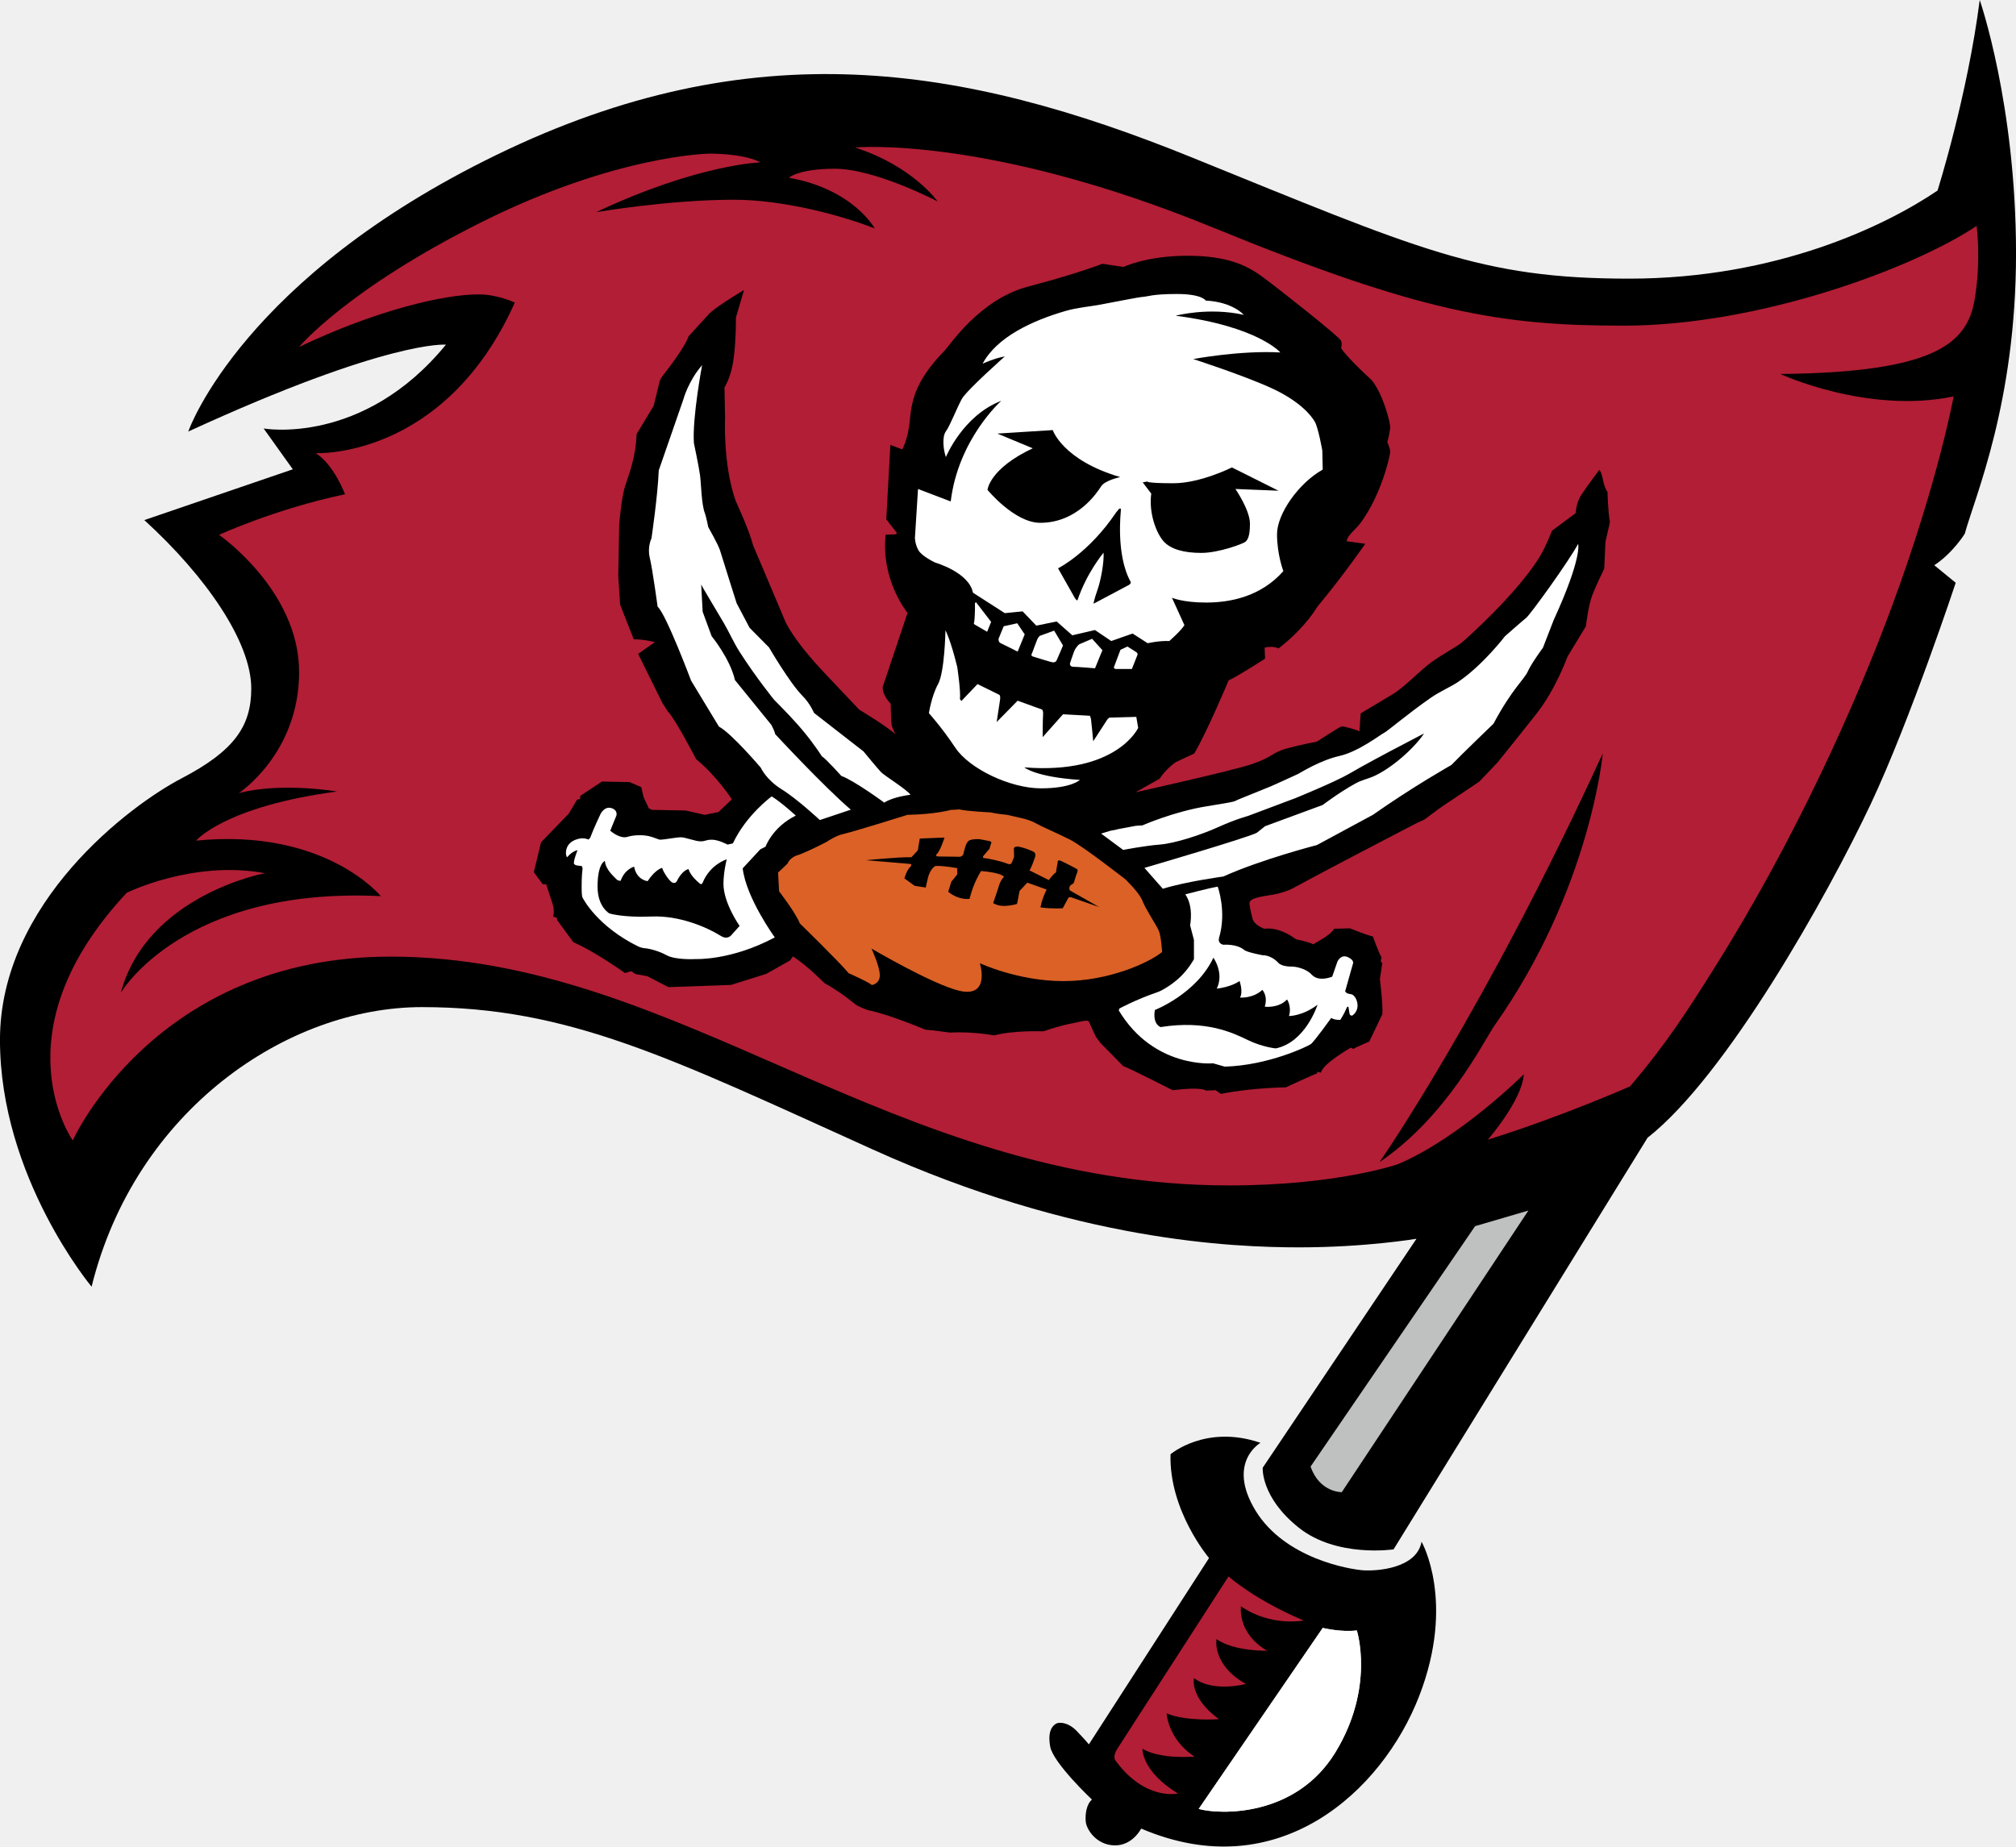
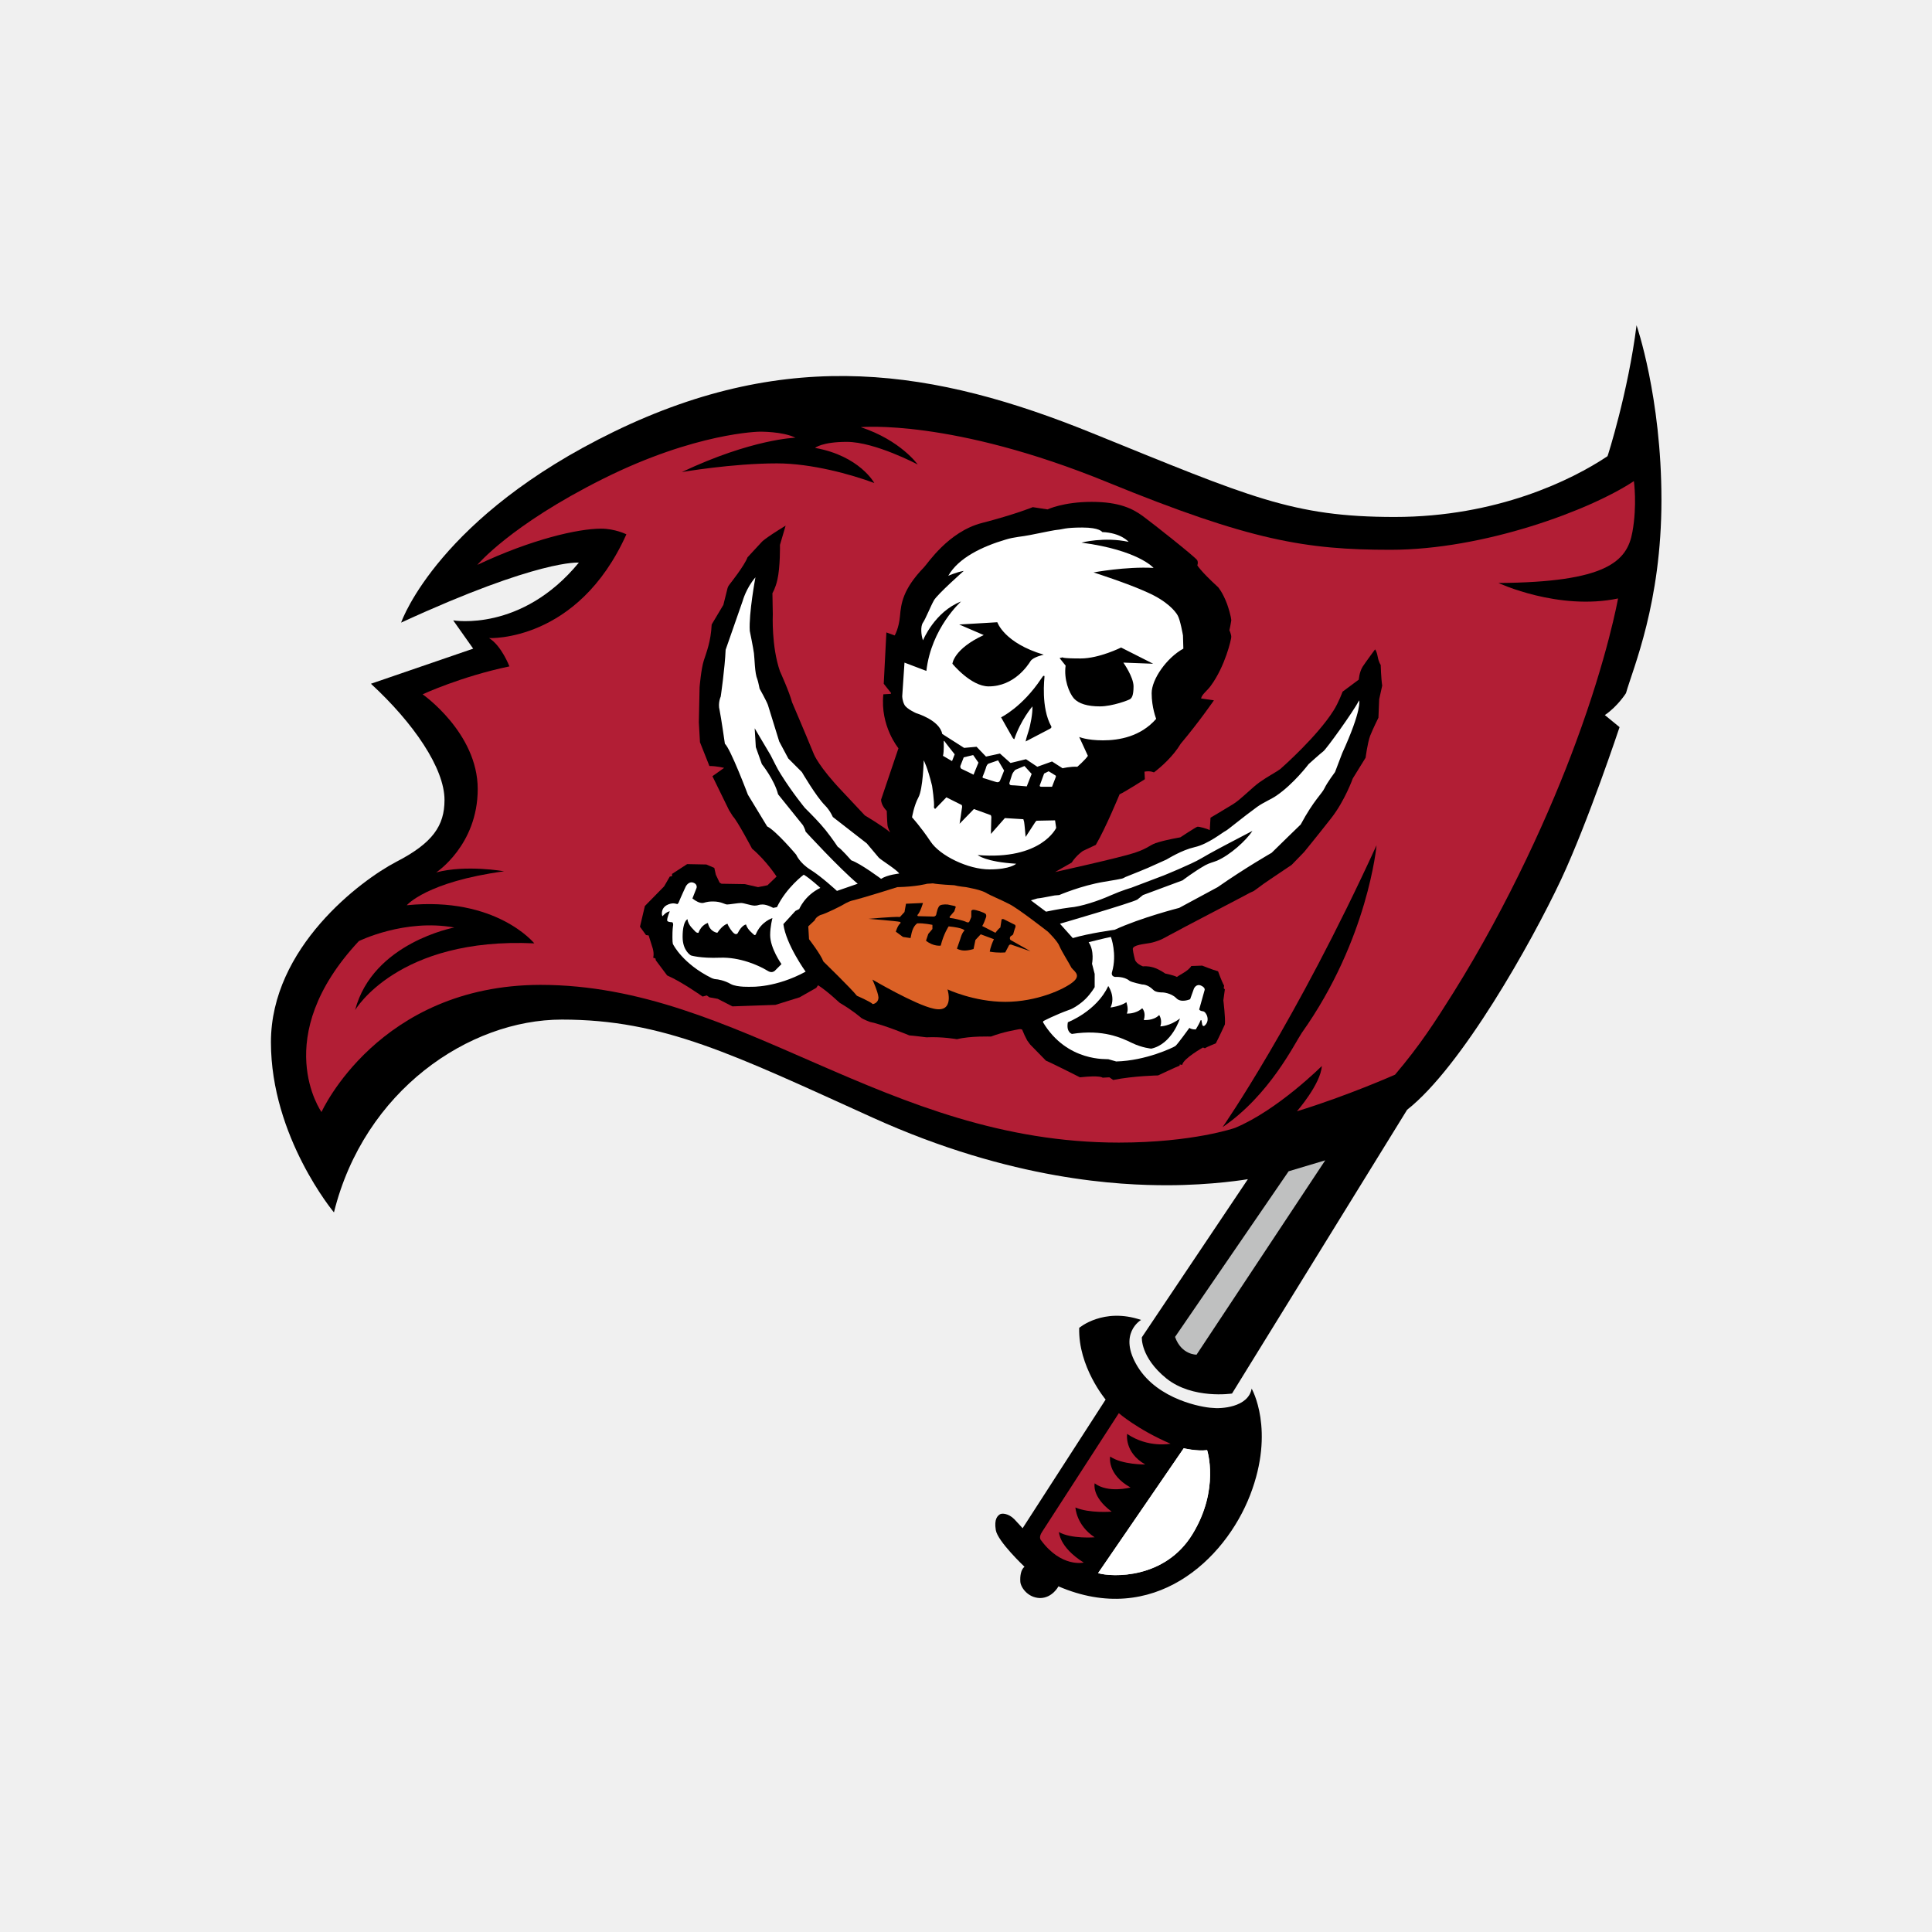
- <svg xmlns="http://www.w3.org/2000/svg" version="1.1" id="TAMPA_BAY_BUCCANEERS" width="218.295" height="200" viewBox="0 0 218.295 200" overflow="visible" enable-background="new 0 0 218.295 200" xml:space="preserve">
+ <svg xmlns="http://www.w3.org/2000/svg" width="512" height="512" viewBox="0 0 512 512">
  <g>
    <g>
-       <g>
-         <g id="XMLID_2_">
-           <g>
-             <path d="M214.367,0c0,0,3.931,11.28,3.931,27.46s-4.46,26.36-5.551,30.35c0,0-1.279,2.08-3.3,3.41l2.32,1.9       c0,0-4.91,14.84-9.19,23.94c-4.689,9.94-15.63,29.47-24.18,36.17l-27.5,44.579c0,0-6.19,0.931-10.29-2.369       c-4.11-3.29-3.88-6.471-3.88-6.471l16.65-24.8c0,0-5.49,0.93-12.66,0.93s-24.221-0.649-46.19-10.59       c-21.96-9.93-32.89-15.43-48.84-15.43c-14.57,0-31.03,11.15-35.77,30.28c0,0-9.92-11.86-9.92-26.73s14.1-25.43,19.65-28.32       c5.73-2.99,7.56-5.66,7.56-9.74c0-5-4.83-12.08-11.58-18.24l16.08-5.5l-3.16-4.42c0,0,10.74,1.92,19.74-9.08       c0,0-6.16-0.58-27.9,9.41c0.17-0.51,6.13-16.72,33.39-29.97C81.467,3.3,104.237,7,128.928,17c24.68,10,31.38,13.18,47.46,13.18       c16.069,0,27.859-5.78,33.41-9.54C209.798,20.64,213.037,10.4,214.367,0z" />
-             <path d="M153.928,166.98c0,0,3.72,6.47-0.261,16.729c-3.979,10.271-15.229,20.71-30.1,14.34c0,0-0.92,1.86-2.89,1.82       c-1.971-0.04-3.03-1.73-3.11-2.561c-0.08-0.829,0.08-1.89,0.67-2.399c0,0-4.21-3.97-4.52-5.74c-0.32-1.77,0.31-2.28,0.63-2.479       c0.31-0.19,1.3-0.19,2.24,0.79c0.939,0.979,1.319,1.449,1.319,1.449l13.01-20.18c0,0-4.35-5.13-4.17-11.24       c0,0,3.811-3.27,9.74-1.24c0,0-3.71,2.12-0.53,7.351c3.19,5.22,10.271,6.37,11.69,6.46       C149.058,170.17,153.397,169.9,153.928,166.98z M144.588,189.81c4.319-7.06,2.329-13.22,2.329-13.22       c-1.649,0.22-3.689-0.27-3.689-0.27l-13.43,19.6C132.027,196.55,140.268,196.86,144.588,189.81z" />
-             <path fill="#FFFFFF" d="M146.917,176.59c0,0,1.99,6.16-2.329,13.22c-4.32,7.051-12.561,6.74-14.79,6.11l13.43-19.6       C143.228,176.32,145.268,176.81,146.917,176.59z" />
-           </g>
-           <g>
- 				</g>
-         </g>
-         <path fill="#BFC0C0" d="M145.289,161.614c0,0-2.399,0.054-3.377-2.773l17.813-26.038l5.772-1.691L145.289,161.614z" />
-         <path fill="#B21E35" d="M7.878,123.518c0,0-8.319-11.679,5.842-26.817c0,0,7.165-3.572,14.969-2.128     c0,0-12.775,2.368-15.606,12.949c0,0,6.706-11.501,28.15-10.463c0,0-6.011-7.396-19.999-6.011c0,0,3.061-3.698,15.26-5.32     c0,0-6.012-1.04-10.637,0.175c0,0,6.532-4.278,6.532-13.121c0-8.845-8.67-14.854-8.67-14.854s6.011-2.779,13.642-4.398     c0,0-1.214-3.235-3.18-4.448c0,0,13.934,0.692,21.562-16.304c0,0-1.802-0.894-3.94-0.894c-3.64,0-10.916,1.647-19.414,5.691     c0,0,5.182-6.232,19.753-13.515c14.564-7.283,24.613-7.417,24.613-7.417s3.644-0.072,5.603,0.941c0,0-6.813,0.205-17.806,5.396     c0,0,7.854-1.348,14.903-1.348c5.395,0,11.63,1.69,15.257,3.107c0,0-2.3-4.25-9.293-5.49c0,0,1.063-0.973,4.957-0.973     c4.425,0,11.152,3.543,11.152,3.543s-2.654-3.81-8.939-5.843c0,0,14.278-1.355,38.77,8.673     c22.483,9.208,31.16,10.623,44.436,10.623c14.693,0,31.333-6.2,38.236-10.799c0,0,0.515,3.769-0.225,8.015     c-0.804,4.619-4.113,7.856-21.033,8.017c0,0,9.444,4.379,18.766,2.431c0,0-1.627,9.041-6.641,22.635     c-3.871,10.509-10.496,25.328-19.223,39.202c-2.916,4.64-5.216,8.254-9.173,12.891c0,0-7.437,3.295-15.401,5.773     c0,0,3.717-4.25,3.896-7.082c0,0-6.906,6.903-13.632,9.736c0,0-6.551,2.301-18.234,2.301c-36.647,0-59.5-24.781-90.835-24.781     C16.8,103.605,7.878,123.518,7.878,123.518z M127.543,194.254c0,0-3.517,0.816-6.708-3.507c0,0-0.463-0.39,0.178-1.384     l12.014-18.621c0,0,2.889,2.576,8.143,4.771c0,0-3.516,0.715-6.796-1.533c0,0-0.447,2.885,2.831,4.811     c0,0-3.604,0.08-5.484-1.266c0,0-0.507,2.791,3.188,4.863c0,0-3.515,0.952-5.62-0.631c0,0-0.539,2.063,2.697,4.444     c0,0-3.516,0.271-5.664-0.627c0,0,0.133,2.788,3.013,4.682c0,0-3.694,0.324-5.623-0.851     C123.711,189.406,123.547,191.777,127.543,194.254z" />
-       </g>
-       <path d="M85.861,103.584l-0.313,0.439l-2.583,1.457l-3.821,1.196l-6.767,0.238l-2.292-1.187l-1.287-0.235l-0.44-0.306l-0.68,0.203    c0,0-3.272-2.339-5.595-3.338l-1.749-2.394l-0.07-0.274l-0.371-0.104c0,0,0.203-0.559-0.068-1.406s-0.677-2.087-0.677-2.087    l-0.394-0.033l-0.95-1.289l0.782-3.239l3.002-3.104l0.9-1.514l0.339-0.065v-0.339l2.355-1.557l3.005,0.065l1.253,0.544    l0.237,1.049l0.576,1.24l0.325,0.169l3.646,0.07l2.087,0.472l1.492-0.306l1.443-1.375c0,0-1.581-2.473-3.872-4.358    c0,0-2.288-4.412-3.033-5.122l-0.612-0.948L69.1,70.82l1.816-1.276c0,0-1.139-0.303-2.291-0.303l-1.476-3.746l-0.204-3.139    l0.103-5.53c0,0,0.223-2.851,0.627-4.14c0.406-1.285,1.154-3.033,1.256-5.665l1.849-3.069l0.643-2.631    c0,0,0.069-0.301,0.374-0.676c0,0,2.326-2.913,2.764-4.225l2.188-2.39c0,0,0.273-0.476,3.815-2.628l-0.878,3.001    c0,0,0.033,3.477-0.44,5.495c-0.311,1.312-0.798,2.069-0.798,2.069l0.064,3.291c0,0-0.249,5.021,1.142,8.974    c0,0,1.504,3.257,1.897,4.85c0,0,1.936,4.545,3.461,8.175c0,0,0.76,1.965,4.46,5.834l3.562,3.767c0,0,3.071,1.849,3.951,2.694    c0,0-0.372-0.629-0.44-1.106c-0.068-0.473-0.101-2.231-0.101-2.231s-0.87-0.833-0.87-1.784l2.697-8.056c0,0-2.9-3.477-2.37-8.464    l0.983-0.032c0,0,0.271,0,0.201-0.202l-1.118-1.426l0.443-8.058l1.285,0.476c0,0,0.624-1.085,0.813-3.037    c0.19-1.948,0.394-4.208,3.799-7.683c0.545-0.551,3.784-5.544,9.042-6.917c5.26-1.377,8.022-2.462,8.022-2.462l2.294,0.342    c0,0,2.473-1.211,6.919-1.211c4.442,0,6.531,1.121,8.086,2.26c1.562,1.139,8.363,6.498,8.536,6.937c0.166,0.44,0,0.78,0,0.78    s0.404,0.811,3.27,3.442c0,0,0.731,0.745,1.409,2.662c0.681,1.921,0.646,2.561,0.646,2.561s-0.1,0.833-0.307,1.544    c0,0,0.307,0.68,0.307,1.051c0,0.375-0.928,4.589-3.172,7.651c-0.592,0.813-1.44,1.335-1.541,2.035l2.015,0.271    c0,0-2.374,3.438-5.19,6.82c-1.197,1.95-2.959,3.558-4.207,4.517c0,0-0.525-0.314-1.502-0.09l0.047,1.197    c0,0-3.233,2.08-3.94,2.345c0,0-2.213,5.312-3.718,7.921l-1.99,0.93c0,0-1.02,0.663-1.775,1.813l-2.609,1.463    c0,0,10.181-2.26,12.481-3.01c2.3-0.753,2.345-1.285,3.718-1.683c1.373-0.396,3.453-0.799,3.453-0.799s2.434-1.591,2.655-1.634    c0.216-0.043,1.546,0.31,1.947,0.53l0.131-1.945c0,0,2.303-1.373,3.542-2.126c1.236-0.753,2.923-2.566,4.16-3.452    c1.24-0.883,2.742-1.681,3.232-2.082c0.483-0.398,5.865-5.188,8.362-9.159c0.753-1.197,1.417-2.965,1.417-2.965l2.566-1.907    c0,0,0.043-1.103,0.619-1.99c0.574-0.887,1.947-2.7,1.947-2.7s0.223,0.177,0.4,1.108c0.177,0.928,0.486,1.285,0.486,1.285    s0.043,2.119,0.262,3.271l-0.485,2.125l-0.133,2.918c0,0-0.838,1.685-1.283,2.835c-0.442,1.15-0.707,3.41-0.707,3.41l-1.989,3.275    c0,0-1.242,3.495-3.363,6.194c-2.127,2.702-4.25,5.312-4.25,5.312l-1.946,2.038l-3.233,2.167c0,0-0.354,0.213-1.106,0.753    c-0.418,0.301-1.196,0.89-1.546,1.146c-0.186,0.137-0.486,0.202-1.196,0.581c-2.556,1.344-8.228,4.257-13.278,6.993    c0,0-0.884,0.396-1.813,0.573c-0.931,0.18-2.749,0.31-2.704,0.973c0.047,0.667,0.357,1.73,0.357,1.73s0.178,0.62,1.24,1.015    c0,0,0.663-0.133,1.637,0.177c0.973,0.312,1.815,0.972,1.815,0.972s1.24,0.224,1.856,0.534c0,0,0.443-0.269,0.973-0.574    c0.534-0.311,1.152-0.799,1.287-1.108l1.723-0.045c0,0,1.594,0.665,2.48,0.888c0,0,0.572,1.637,0.93,2.256l-0.088,0.443    l0.175,0.176l-0.263,1.729c0,0,0.352,2.832,0.263,3.803c0,0-0.973,2.082-1.413,2.966c0,0-1.463,0.621-1.727,0.797l-0.268-0.135    c0,0-3.053,1.727-3.23,2.702l-0.441-0.088c0,0,0.133,0.176-0.09,0.22c-0.218,0.047-3.273,1.461-3.273,1.461    s-3.762,0.047-7.039,0.713l-0.577-0.4l-1.06,0.043c0,0-0.268-0.443-3.584-0.043c0,0-4.692-2.395-5.355-2.613l-2.48-2.52    l-0.484-0.668l-0.4-0.84l-0.354-0.8c0,0-0.133-0.173-0.664-0.04c-0.53,0.131-2.168,0.354-4.25,1.104c0,0-3.186-0.131-5.353,0.443    c0,0-2.259-0.443-4.781-0.308c0,0-2.302-0.312-2.657-0.312c0,0-3.981-1.685-6.24-2.123c0,0-0.971-0.357-1.283-0.579    c-0.309-0.22-1.374-1.197-3.406-2.345C89.269,106.48,87.497,104.65,85.861,103.584z" />
-       <path fill="#DB6126" d="M93.769,93.169c0,0,3.743-0.373,4.921-0.322l0.692-0.746l0.214-1.28l2.673-0.108    c0,0-0.434,1.441-0.858,1.816c0,0-0.182,0.234,0.188,0.234c0.365,0,2.362,0.032,2.362,0.032s0.286-0.061,0.346-0.277    c0.064-0.214,0.245-1.319,0.677-1.503c0.428-0.186,1.102-0.123,1.102-0.123l1.116,0.214l0.154,0.121l-0.217,0.705l-0.683,0.802    c0,0-0.094,0.209,0.153,0.209c0.246,0,1.88,0.352,2.372,0.566c0,0,0.433,0.216,0.554-0.031c0.123-0.245,0.274-0.683,0.274-0.683    l-0.029-0.892c0,0,0.008-0.214,0.375-0.214c0.371,0,1.63,0.429,1.875,0.646c0,0,0.15,0.173,0.031,0.551    c-0.125,0.375-0.401,1.114-0.584,1.388l2.094,1.045c0,0,0.396-0.582,0.767-0.829l0.187-1.103c0,0-0.032-0.31,0.334-0.153    c0.371,0.153,1.76,0.889,1.76,0.889s0.123,0.123,0.033,0.337c-0.094,0.216-0.373,1.137-0.373,1.137s-0.06,0.134-0.273,0.224    c-0.212,0.09-0.309,0.492-0.123,0.642l3.141,1.781l-3.078-1.074c0,0-0.215-0.027-0.274,0.094l-0.595,1.105    c0,0-1.114,0.092-2.408-0.092c0,0,0.076-0.728,0.66-1.934l-2.094-0.745l-0.832,0.898l-0.276,1.409c0,0-0.713,0.216-1.422,0.216    c-0.705,0-1.165-0.305-1.165-0.305l0.52-1.537c0,0,0.216-0.928,0.645-1.298c0,0-0.059-0.429-2.462-0.644    c0,0-0.798,1.137-1.258,3.016c0,0-1.115,0.194-2.311-0.765l0.335-1.085l0.645-0.796v-0.674c0,0-1.386-0.281-2.369-0.244    c0,0-0.618,0.294-0.859,1.501l-0.187,0.836l-1.196-0.184l-1.116-0.808c0,0,0.287-1.013,0.715-1.319c0,0,0.146-0.216-0.099-0.245    C98.293,93.539,93.769,93.169,93.769,93.169z M94.36,102.734c0,0,6.73,3.957,9.569,4.588c3.352,0.742,2.171-2.997,2.171-2.997    s4.131,1.938,9.045,1.938c4.918,0,9.246-1.979,10.691-3.154c1.439-1.176,0,0,0,0s-0.107-1.766-0.377-2.351    c-0.268-0.588-1.443-2.351-1.761-3.207c-0.321-0.854-1.82-2.298-1.82-2.298s-4.646-3.637-6.038-4.326    c-1.392-0.699-3.046-1.393-3.688-1.766c-0.643-0.375-1.709-0.589-1.709-0.589l-1.393-0.319c0,0-1.174-0.108-1.815-0.267    c0,0-2.459-0.108-3.367-0.321c0,0-0.641,0.054-0.909,0.054c0,0-1.659,0.481-4.704,0.534c0,0-5.236,1.658-7.162,2.138    c0,0-0.536,0.106-1.604,0.8c0,0-2.352,1.229-3.313,1.496c0,0-0.691,0.269-0.907,0.856l-1.017,0.962l0.107,2.031    c0,0,1.816,2.35,2.243,3.473c0,0,4.387,4.277,5.291,5.398c0,0,2.086,0.91,2.513,1.279c0,0,0.859-0.106,0.859-1.065    C95.268,104.659,94.36,102.734,94.36,102.734z" />
-       <path fill="#FFFFFF" d="M100.583,77.244c0,0,0.274-1.84,0.992-3.152c0.723-1.312,0.8-5.825,0.8-5.825s0.566,1.042,1.28,3.99    c0,0,0.399,2.678,0.282,3.435l0.157,0.238l1.753-1.838l2.355,1.159c0,0,0.158,0.047,0.078,0.597    c-0.078,0.559-0.359,2.354-0.359,2.354l2.271-2.311l2.633,0.955c0,0,0.16,0.08,0.119,0.599s-0.041,2.392-0.041,2.392l2.201-2.475    l2.916,0.162c0,0,0.078,0.161,0.119,0.402c0.037,0.238,0.237,2.356,0.237,2.356l1.554-2.397l0.197-0.16l2.913-0.081l0.204,1.193    c0,0-2.321,5.072-12.333,4.275c0,0,1.2,1.045,6.026,1.357c0,0-0.912,0.914-4.228,0.914c-3.312,0-7.738-2.112-9.257-4.387    C101.935,78.724,100.583,77.244,100.583,77.244z M105.567,65.315c0,0,0.041,1.593-0.121,2.271l1.442,0.84l0.433-1.072    c0,0-1.393-1.801-1.633-2.122L105.567,65.315z M108.681,67.829l-0.556,1.357c0,0-0.045,0.359,0.235,0.479    c0.278,0.119,1.833,0.912,1.833,0.912l0.763-1.871l-0.806-1.201L108.681,67.829z M111.755,70.74c0,0-0.201,0.281,0.077,0.36    c0.278,0.078,2.114,0.681,2.235,0.642c0.117-0.04,0.24,0,0.358-0.245c0.119-0.238,0.679-1.589,0.679-1.589l-0.959-1.603    l-1.551,0.561c0,0-0.162,0.121-0.283,0.398C112.194,69.545,111.755,70.74,111.755,70.74z M115.856,71.859    c0,0-0.039,0.359,0.363,0.359c0.397,0,2.352,0.162,2.352,0.162l0.8-1.959l-1.116-1.235l-1.4,0.599c0,0-0.356,0.277-0.559,0.793    C116.099,71.1,115.856,71.859,115.856,71.859z M121.325,70.379l-0.678,1.802c0,0-0.151,0.277,0.244,0.277h1.67l0.602-1.521    c0,0,0.04-0.159-0.043-0.24c-0.079-0.077-1.038-0.672-1.038-0.672L121.325,70.379z M99.404,52.96l-0.334,5.284    c0,0,0,0.687,0.381,1.355c0.381,0.665,1.812,1.333,1.812,1.333s3.662,1.047,4.089,3.26l3.451,2.217l1.93-0.193l1.477,1.546    l2.211-0.451l1.688,1.498l2.455-0.571l1.763,1.191l2.312-0.811l1.637,1.051c0,0,1.172-0.287,2.336-0.24    c0,0,1.261-1.096,1.639-1.719l-1.352-2.972c0,0,1.164,0.524,3.711,0.524s5.901-0.62,8.354-3.405c0,0-0.686-1.786-0.686-3.999    c0-2.213,2.352-5.547,4.949-6.997l-0.047-2.071c0,0-0.429-2.449-0.813-3.12c-0.381-0.667-1.643-2.242-4.711-3.641    c-3.071-1.404-8.451-3.14-8.451-3.14s5.046-0.955,9.426-0.716c0,0-2.386-2.812-11.329-3.978c0,0,3.525-0.952,7.378-0.094    c0,0-1.193-1.402-4.119-1.544c0,0-0.381-0.715-3.121-0.715c-2.735,0-3.09,0.285-3.852,0.33c-0.271,0.02-2.008,0.355-4.404,0.813    c-1.144,0.22-2.513,0.319-3.807,0.694c-3.634,1.06-7.425,2.82-8.977,5.708c0,0,1.288-0.595,2.402-0.782    c0,0-4.135,3.662-4.662,4.614c-0.521,0.955-1.287,2.927-1.717,3.5c-0.427,0.569-0.287,1.975,0,2.786c0,0,1.834-4.502,5.998-6.093    c0,0-4.662,4.134-5.475,10.898L99.404,52.96z M107.994,46.96l6-0.378c0,0,1.069,3.26,7.306,5.09c0,0-1.64,0.337-2.068,1.002    c-0.43,0.667-2.566,3.951-6.594,3.951c-2.785,0-5.709-3.569-5.709-3.569s0.189-2.289,4.901-4.502L107.994,46.96z M123.733,52.245    l0.498-0.094c0,0-0.098,0.189,2.83,0.189c2.929,0,6.332-1.714,6.332-1.714l5.043,2.523l-4.664-0.189c0,0,1.574,2.28,1.574,3.757    c0,1.478-0.289,1.763-0.476,1.954c-0.19,0.191-2.86,1.213-4.787,1.213c-1.929,0-3.331-0.406-4.095-1.26    c-0.758-0.86-1.615-2.999-1.33-5.169L123.733,52.245z M114.567,61.552c0,0,3.293-1.615,6.268-6.023l0.32-0.396    c0,0,0.217-0.169,0.217,0.062c0,0.227-0.571,4.859,1.045,7.804c0,0,0.13,0.155-0.177,0.357l-3.832,2.033    c0,0,0.047-0.418,0.423-1.482c0.377-1.063,0.73-3.033,0.665-4.048c0,0-1.815,2.146-2.833,5.176c0,0-0.155-0.043-0.289-0.287    C116.243,64.504,114.567,61.552,114.567,61.552z M121.621,92.054l-2.39-1.77l1.017-0.31l0.487-0.088l0.355-0.088l1.903-0.356    l0.707-0.045c0,0,3.409-1.503,6.993-2.074c3.582-0.577,2.789-0.49,3.453-0.753c0.664-0.263,3.494-1.418,3.494-1.418    s2.657-1.191,2.922-1.328c0.266-0.133,2.347-1.463,4.472-1.946c2.125-0.485,4.47-2.345,4.868-2.523    c0.277-0.125,2.613-2.098,5-3.763c1.016-0.708,2.168-1.188,2.965-1.723c2.699-1.816,5.09-4.956,5.09-4.956s1.857-1.64,2.3-1.993    c0.445-0.354,4.606-6.106,5.623-8.009c0,0,0.486,1.417-2.657,8.274l-1.149,2.965c0,0-1.24,1.68-1.64,2.568    c-0.394,0.885-1.683,1.858-3.718,5.665c0,0-3.629,3.497-4.556,4.47c0,0-4.16,2.347-8.5,5.399l-6.063,3.275    c0,0-6.017,1.548-10.137,3.408c0,0-3.984,0.53-6.549,1.326L123.92,94c0,0,11.198-3.276,12.169-3.803l0.891-0.71l6.24-2.3    c0,0,1.803-1.374,3.582-2.347c0.639-0.35,1.268-0.478,1.817-0.708c2.08-0.885,4.599-3.186,5.575-4.691l-3.715,1.948    c0,0-2.838,1.5-4.344,2.388c-1.5,0.887-5.838,2.657-5.838,2.657l-5.18,1.946c0,0-1.325,0.35-3.188,1.195    c-1.857,0.842-4.688,1.772-6.375,1.902C123.877,91.61,121.621,92.054,121.621,92.054z M121.146,109.441l0.058-0.205    c0,0,1.771-0.969,4.104-1.767c0.61-0.206,1.778-0.95,2.576-1.741c0.903-0.9,1.398-1.844,1.398-1.844v-2.078l-0.416-1.588    c0,0,0.416-2.024-0.52-3.352c0,0,2.545-0.676,3.51-0.833c0,0,0.985,2.682,0.154,5.512c0,0-0.236,0.622,0.467,0.78    c0,0,1.426-0.128,2.26,0.57c0.313,0.26,2.005,0.569,2.005,0.569s0.849-0.065,1.688,0.828c0.416,0.445,1.508,0.396,1.508,0.396    s1.324,0.049,2.104,0.884c0.779,0.829,2.211,0.206,2.211,0.206l0.568-1.637c0,0,0.365-0.834,1.142-0.469    c0.78,0.364,0.521,0.756,0.521,0.756l-0.828,2.936c0,0,0.074,0.26,0.621,0.312c0.549,0.048,1.223,1.56,0.156,2.316    c0,0-0.262,0.071-0.309-0.238l-0.107-0.676c0,0-0.102-0.204-0.257,0.209c-0.157,0.415-0.624,1.17-0.624,1.17    s-0.599,0.05-0.988-0.208c0,0-1.846,2.574-2.209,2.835c-0.363,0.256-4.596,2.304-9.317,2.442l-1.263-0.359    C131.36,115.169,124.931,115.757,121.146,109.441z M86.17,88.335c0,0-1.592-1.461-2.61-2.078c0,0-2.745,1.99-4.203,5.09    l-0.576,0.13c0,0-0.976-0.53-1.685-0.53c-0.708,0-0.662,0.177-1.237,0.177c-0.578,0-1.639-0.44-2.127-0.44    c-0.484,0-1.857,0.263-2.211,0.263c-0.352,0-0.973-0.486-2.167-0.486c-1.197,0-1.33,0.223-1.727,0.223    c-0.399,0-0.975-0.223-1.549-0.71l0.664-1.638c0,0,0.198-0.597-0.553-0.816c-0.751-0.224-1.174,0.663-1.174,0.663    s-0.772,1.635-1.103,2.542l-0.179,0.202c0,0-0.334-0.133-0.663-0.133c-0.332,0-1.792,0.224-1.792,1.617c0,0,0.02,0.333,0.13,0.438    c0,0,0.49-0.638,1.132-0.77c0,0-0.4,0.948-0.4,1.415c0,0.287,0.774,0.287,0.774,0.287s0.202,0.023,0.157,0.402    c-0.045,0.375-0.09,0.795-0.09,1.943c0,1.152,0.135,1.152,0.135,1.152s1.504,3.033,6.019,5.246c0,0,0.439,0.175,0.664,0.175    c0.218,0,1.373,0.204,2.369,0.753c0.995,0.555,3.185,0.421,3.185,0.421s3.828,0.177,8.542-2.345c0,0-3.099-4.271-3.475-7.479    l1.903-2.058l0.572-0.289C82.893,91.7,83.647,89.575,86.17,88.335z M88.774,88.817c0,0-2.424-2.264-4.125-3.322    c-1.703-1.054-2.269-2.345-2.269-2.345s-3.161-3.727-4.534-4.455l-3.013-4.975c0,0-2.713-7.22-3.624-8.011    c0,0-0.566-4.147-0.85-5.3c-0.284-1.153,0.183-2.104,0.183-2.104s0.667-4.471,0.791-7.366l2.651-7.646    c0,0,0.527-2.006,2.042-3.745c0,0-1.073,5.667-0.891,8.435c0,0,0.548,2.59,0.668,3.503c0.122,0.912,0.147,3.161,0.524,4.102    c0.122,0.31,0.364,1.5,0.364,1.5s1.095,1.921,1.276,2.53c0.18,0.605,1.8,5.724,1.8,5.724s1.275,2.41,1.398,2.651l2.104,2.125    c0,0,2.247,3.864,3.619,5.241c0.831,0.829,1.255,1.856,1.255,1.856l5.361,4.172c0,0,1.478,1.8,1.883,2.228    c0.405,0.423,2.854,1.919,3.196,2.467c0,0-1.861,0.202-2.834,0.849c0,0-3.277-2.41-4.652-2.893c0,0-1.678-1.881-2.104-2.123    c0,0-0.743-1.186-1.923-2.621c-0.956-1.171-2.257-2.505-3.256-3.511c0,0-1.941-2.386-3.741-5.201    c-0.576-0.897-1.161-2.185-1.681-3.075c-1.363-2.329-2.399-3.998-2.467-4.208l0.159,2.956l0.974,2.651    c0,0,1.982,2.404,2.526,4.754l3.927,4.837c0,0,0.364,0.645,0.423,1.009c0,0,5.241,5.663,8.195,8.189L88.774,88.817z" />
-       <path d="M125.049,109.391c0,0,4.495-1.742,6.339-5.662c0,0,1.196,1.658,0.363,3.35c0,0,1.532-0.155,2.467-0.828    c0,0,0.417,1.116,0.055,1.793c0,0,1.377,0.13,2.416-0.831c0,0,0.625,0.647,0.262,1.819c0,0,1.479,0.205,2.415-0.782    c0,0,0.519,0.757,0.206,1.795c0,0,1.453,0.021,3.092-1.226c0,0-1.271,4.055-4.52,4.732c0,0-1.432-0.13-3.043-0.912    c-1.61-0.777-4.492-2.181-9.43-1.399C125.672,111.239,124.788,110.979,125.049,109.391z" />
-       <path d="M80.085,100.285c0,0-1.748-2.475-1.748-4.558c0-1.283,0.352-2.656,0.352-2.656s-1.79,0.531-2.612,2.548    c0,0-0.108,0.241-0.286,0.088c-0.178-0.157-0.996-0.797-1.24-1.574c0,0-0.663,0.067-1.283,1.348c0,0-0.2,0.29-0.529,0.068    c-0.334-0.222-0.932-1.128-1.041-1.55c0,0-0.709,0.133-1.573,1.438c0,0-1.196-0.11-1.462-1.568c0,0-0.996,0.242-1.458,1.525    c0,0-0.266,0.043-0.464-0.175c-0.199-0.222-1.175-1.02-1.242-1.97c0,0-0.795,0.241-0.795,2.784c0,2.215,1.285,2.9,1.285,2.9    s1.481,0.465,4.535,0.335c3.056-0.137,6.018,1.171,7.415,2.033c0.313,0.195,0.728,0.42,1.171,0.069L80.085,100.285z" />
+       <path d="M433.7 86.2s6.6 19 6.6 46.3-7.5 44.5-9.4 51.2c0 0-2.2 3.5-5.6 5.8l3.9 3.2s-8.3 25-15.5 40.4c-7.9 16.8-26.4 49.7-40.8 61l-46.4 75.2s-10.4 1.6-17.4-4c-6.9-5.6-6.5-10.9-6.5-10.9l28.1-41.9s-9.3 1.6-21.4 1.6c-12.1 0-40.9-1.1-78-17.9-37.1-16.8-55.5-26-82.4-26-24.6 0-52.4 18.8-60.4 51.1 0 0-16.7-20-16.7-45.1s23.8-42.9 33.2-47.8c9.7-5 12.8-9.6 12.8-16.4 0-8.4-8.2-20.4-19.5-30.8l27.1-9.3-5.3-7.5s18.1 3.2 33.3-15.3c0 0-10.4-1-47.1 15.9.3-.9 10.3-28.2 56.4-50.6 46.7-22.7 85.2-16.5 126.8.4 41.7 16.9 53 22.2 80.1 22.2 27.1 0 47-9.8 56.4-16.1 0 .2 5.5-17.1 7.7-34.7zm-102 281.8s6.3 10.9-.4 28.2c-6.7 17.3-25.7 35-50.8 24.2 0 0-1.6 3.1-4.9 3.1-3.3-.1-5.1-2.9-5.2-4.3-.1-1.4.1-3.2 1.1-4 0 0-7.1-6.7-7.6-9.7-.5-3 .5-3.8 1.1-4.2.5-.3 2.2-.3 3.8 1.3 1.6 1.7 2.2 2.4 2.2 2.4l22-34.1s-7.3-8.7-7-19c0 0 6.4-5.5 16.4-2.1 0 0-6.3 3.6-.9 12.4 5.4 8.8 17.3 10.8 19.7 10.9 2.3.3 9.6-.1 10.5-5.1zm-15.7 38.6c7.3-11.9 3.9-22.3 3.9-22.3-2.8.4-6.2-.5-6.2-.5l-22.7 33.1c3.8 1.1 17.7 1.6 25-10.3z" />
+       <path fill="#fff" d="M319.9 384.3s3.4 10.4-3.9 22.3-21.2 11.4-25 10.3l22.7-33.1s3.4.8 6.2.5z" />
+       <path fill="#BFC0C0" d="M317.1 359s-4 .1-5.7-4.7l30.1-43.9 9.7-2.9-34.1 51.5z" />
+       <path fill="#B21E35" d="M85.2 294.7s-14-19.7 9.9-45.3c0 0 12.1-6 25.3-3.6 0 0-21.6 4-26.3 21.9 0 0 11.3-19.4 47.5-17.7 0 0-10.1-12.5-33.8-10.1 0 0 5.2-6.2 25.8-9 0 0-10.1-1.8-18 .3 0 0 11-7.2 11-22.1 0-14.9-14.6-25.1-14.6-25.1s10.1-4.7 23-7.4c0 0-2.1-5.5-5.4-7.5 0 0 23.5 1.2 36.4-27.5 0 0-3-1.5-6.7-1.5-6.1 0-18.4 2.8-32.8 9.6 0 0 8.7-10.5 33.3-22.8 24.6-12.3 41.5-12.5 41.5-12.5s6.1-.1 9.5 1.6c0 0-11.5.3-30.1 9.1 0 0 13.3-2.3 25.2-2.3 9.1 0 19.6 2.9 25.8 5.2 0 0-3.9-7.2-15.7-9.3 0 0 1.8-1.6 8.4-1.6 7.5 0 18.8 6 18.8 6s-4.5-6.4-15.1-9.9c0 0 24.1-2.3 65.4 14.6 37.9 15.5 52.6 17.9 75 17.9 24.8 0 52.9-10.5 64.5-18.2 0 0 .9 6.4-.4 13.5-1.4 7.8-6.9 13.3-35.5 13.5 0 0 15.9 7.4 31.7 4.1 0 0-2.7 15.3-11.2 38.2-6.5 17.7-17.7 42.7-32.4 66.2-4.9 7.8-8.8 13.9-15.5 21.8 0 0-12.6 5.6-26 9.7 0 0 6.3-7.2 6.6-12 0 0-11.7 11.7-23 16.4 0 0-11.1 3.9-30.8 3.9-61.9 0-100.4-41.8-153.3-41.8-42.9.1-58 33.7-58 33.7zm202 119.4s-5.9 1.4-11.3-5.9c0 0-.8-.7.3-2.3l20.3-31.4s4.9 4.3 13.7 8.1c0 0-5.9 1.2-11.5-2.6 0 0-.8 4.9 4.8 8.1 0 0-6.1.1-9.3-2.1 0 0-.9 4.7 5.4 8.2 0 0-5.9 1.6-9.5-1.1 0 0-.9 3.5 4.5 7.5 0 0-5.9.5-9.6-1.1 0 0 .2 4.7 5.1 7.9 0 0-6.2.5-9.5-1.4.1-.1-.1 3.9 6.6 8.1z" />
+       <path d="M216.8 261.1l-.5.7-4.4 2.5-6.4 2-11.4.4-3.9-2-2.2-.4-.7-.5-1.1.3s-5.5-3.9-9.4-5.6l-3-4-.1-.5-.6-.2s.3-.9-.1-2.4l-1.1-3.5-.7-.1-1.6-2.2 1.3-5.5 5.1-5.2 1.5-2.6.6-.1v-.6l4-2.6 5.1.1 2.1.9.4 1.8 1 2.1.5.3 6.2.1 3.5.8 2.5-.5 2.4-2.3s-2.7-4.2-6.5-7.4c0 0-3.9-7.4-5.1-8.6l-1-1.6-4.4-9 3.1-2.2s-1.9-.5-3.9-.5l-2.5-6.3-.3-5.3.2-9.3s.4-4.8 1.1-7c.7-2.2 1.9-5.1 2.1-9.6l3.1-5.2 1.1-4.4s.1-.5.6-1.1c0 0 3.9-4.9 4.7-7.1l3.7-4s.5-.8 6.4-4.4l-1.5 5.1s.1 5.9-.7 9.3c-.5 2.2-1.3 3.5-1.3 3.5l.1 5.6s-.4 8.5 1.9 15.1c0 0 2.5 5.5 3.2 8.2 0 0 3.3 7.7 5.8 13.8 0 0 1.3 3.3 7.5 9.8l6 6.4s5.2 3.1 6.7 4.5c0 0-.6-1.1-.7-1.9-.1-.8-.2-3.8-.2-3.8s-1.5-1.4-1.5-3l4.6-13.6s-4.9-5.9-4-14.3l1.7-.1s.5 0 .3-.3l-1.9-2.4.7-13.6 2.2.8s1.1-1.8 1.4-5.1c.3-3.3.7-7.1 6.4-13 .9-.9 6.4-9.4 15.3-11.7 8.9-2.3 13.5-4.2 13.5-4.2l3.9.6s4.2-2 11.7-2c7.5 0 11 1.9 13.6 3.8 2.6 1.9 14.1 11 14.4 11.7.3.7 0 1.3 0 1.3s.7 1.4 5.5 5.8c0 0 1.2 1.3 2.4 4.5 1.1 3.2 1.1 4.3 1.1 4.3s-.2 1.4-.5 2.6c0 0 .5 1.1.5 1.8 0 .6-1.6 7.7-5.4 12.9-1 1.4-2.4 2.3-2.6 3.4l3.4.5s-4 5.8-8.8 11.5c-2 3.3-5 6-7.1 7.6 0 0-.9-.5-2.5-.2l.1 2s-5.5 3.5-6.7 4c0 0-3.7 9-6.3 13.4l-3.4 1.6s-1.7 1.1-3 3.1l-4.4 2.5s17.2-3.8 21.1-5.1c3.9-1.3 4-2.2 6.3-2.8 2.3-.7 5.8-1.3 5.8-1.3s4.1-2.7 4.5-2.8c.4-.1 2.6.5 3.3.9l.2-3.3s3.9-2.3 6-3.6c2.1-1.3 4.9-4.3 7-5.8 2.1-1.5 4.6-2.8 5.5-3.5.8-.7 9.9-8.8 14.1-15.5 1.3-2 2.4-5 2.4-5l4.3-3.2s.1-1.9 1-3.4c1-1.5 3.3-4.6 3.3-4.6s.4.3.7 1.9c.3 1.6.8 2.2.8 2.2s.1 3.6.4 5.5l-.8 3.6-.2 4.9s-1.4 2.8-2.2 4.8c-.7 1.9-1.2 5.8-1.2 5.8l-3.4 5.5s-2.1 5.9-5.7 10.5-7.2 9-7.2 9l-3.3 3.4-5.5 3.7s-.6.4-1.9 1.3c-.7.5-2 1.5-2.6 1.9-.3.2-.8.3-2 1-4.3 2.3-13.9 7.2-22.4 11.8 0 0-1.5.7-3.1 1-1.6.3-4.6.5-4.6 1.6.1 1.1.6 2.9.6 2.9s.3 1 2.1 1.7c0 0 1.1-.2 2.8.3 1.6.5 3.1 1.6 3.1 1.6s2.1.4 3.1.9c0 0 .7-.5 1.6-1 .9-.5 1.9-1.3 2.2-1.9l2.9-.1s2.7 1.1 4.2 1.5c0 0 1 2.8 1.6 3.8l-.1.7.3.3-.4 2.9s.6 4.8.4 6.4c0 0-1.6 3.5-2.4 5 0 0-2.5 1-2.9 1.3l-.5-.2s-5.2 2.9-5.5 4.6l-.7-.1s.2.3-.2.4c-.4.1-5.5 2.5-5.5 2.5s-6.3.1-11.9 1.2l-1-.7-1.8.1s-.5-.7-6-.1c0 0-7.9-4-9-4.4l-4.2-4.3-.8-1.1-.7-1.4-.6-1.4s-.2-.3-1.1-.1c-.9.2-3.7.6-7.2 1.9 0 0-5.4-.2-9 .7 0 0-3.8-.7-8.1-.5 0 0-3.9-.5-4.5-.5 0 0-6.7-2.8-10.5-3.6 0 0-1.6-.6-2.2-1-.5-.4-2.3-2-5.7-4 0 .1-3-2.9-5.8-4.7z" />
+       <path fill="#DB6126" d="M230.2 243.5s6.3-.6 8.3-.5l1.2-1.3.4-2.2 4.5-.2s-.7 2.4-1.4 3.1c0 0-.3.4.3.4s4 .1 4 .1.5-.1.6-.5c.1-.4.4-2.2 1.1-2.5.7-.3 1.9-.2 1.9-.2l1.9.4.3.2-.4 1.2-1.2 1.4s-.2.4.3.4c.4 0 3.2.6 4 1 0 0 .7.4.9-.1.2-.4.5-1.2.5-1.2v-1.5s0-.4.6-.4 2.8.7 3.2 1.1c0 0 .3.3.1.9-.2.6-.7 1.9-1 2.3l3.5 1.8s.7-1 1.3-1.4l.3-1.9s-.1-.5.6-.3l3 1.5s.2.2.1.6c-.2.4-.6 1.9-.6 1.9s-.1.2-.5.4-.5.8-.2 1.1l5.3 3-5.2-1.8s-.4 0-.5.2l-1 1.9s-1.9.2-4.1-.2c0 0 .1-1.2 1.1-3.3l-3.5-1.3-1.4 1.5-.5 2.4s-1.2.4-2.4.4-2-.5-2-.5l.9-2.6s.4-1.6 1.1-2.2c0 0-.1-.7-4.2-1.1 0 0-1.3 1.9-2.1 5.1 0 0-1.9.3-3.9-1.3l.6-1.8 1.1-1.3v-1.1s-2.3-.5-4-.4c0 0-1 .5-1.5 2.5l-.3 1.4-2-.3-1.9-1.4s.5-1.7 1.2-2.2c0 0 .2-.4-.2-.4-.6-.2-8.2-.8-8.2-.8zm1 16.1s11.4 6.7 16.2 7.7c5.7 1.3 3.7-5.1 3.7-5.1s7 3.3 15.3 3.3 15.6-3.3 18-5.3c2.4-2-.2-3-.6-4-.5-1-2.4-4-3-5.4-.5-1.4-3.1-3.9-3.1-3.9s-7.8-6.1-10.2-7.3c-2.3-1.2-5.1-2.3-6.2-3-1.1-.6-2.9-1-2.9-1l-2.4-.5s-2-.2-3.1-.5c0 0-4.2-.2-5.7-.5 0 0-1.1.1-1.5.1 0 0-2.8.8-7.9.9 0 0-8.8 2.8-12.1 3.6 0 0-.9.2-2.7 1.3 0 0-4 2.1-5.6 2.5 0 0-1.2.5-1.5 1.4l-1.7 1.6.2 3.4s3.1 4 3.8 5.9c0 0 7.4 7.2 8.9 9.1 0 0 3.5 1.5 4.2 2.2 0 0 1.5-.2 1.5-1.8-.1-1.4-1.6-4.7-1.6-4.7z" />
+       <path fill="#fff" d="M241.7 216.6s.5-3.1 1.7-5.3c1.2-2.2 1.4-9.8 1.4-9.8s1 1.8 2.2 6.7c0 0 .7 4.5.5 5.8l.3.4 3-3.1 4 2s.3.1.1 1c-.1.9-.6 4-.6 4l3.8-3.9 4.4 1.6s.3.1.2 1l-.1 4 3.7-4.2 4.9.3s.1.3.2.7c.1.4.4 4 .4 4l2.6-4 .3-.3 4.9-.1.3 2s-3.9 8.6-20.8 7.2c0 0 2 1.8 10.2 2.3 0 0-1.5 1.5-7.1 1.5s-13.1-3.6-15.6-7.4c-2.6-3.9-4.9-6.4-4.9-6.4zm8.4-20.1s.1 2.7-.2 3.8l2.4 1.4.7-1.8s-2.4-3-2.8-3.6l-.1.2zm5.3 4.2l-.9 2.3s-.1.6.4.8c.5.2 3.1 1.5 3.1 1.5l1.3-3.2-1.4-2-2.5.6zm5.1 4.9s-.3.5.1.6c.5.1 3.6 1.2 3.8 1.1.2-.1.4 0 .6-.4.2-.4 1.1-2.7 1.1-2.7l-1.6-2.7-2.6.9s-.3.2-.5.7c-.1.5-.9 2.5-.9 2.5zm7 1.9s-.1.6.6.6 4 .3 4 .3l1.3-3.3-1.9-2.1-2.4 1s-.6.5-.9 1.3c-.3.9-.7 2.2-.7 2.2zm9.2-2.5l-1.1 3s-.3.5.4.5h2.8l1-2.6s.1-.3-.1-.4c-.1-.1-1.8-1.1-1.8-1.1l-1.2.6zm-37-29.4l-.6 8.9s0 1.2.6 2.3c.6 1.1 3.1 2.2 3.1 2.2s6.2 1.8 6.9 5.5l5.8 3.7 3.3-.3 2.5 2.6 3.7-.8 2.8 2.5 4.1-1 3 2 3.9-1.4 2.8 1.8s2-.5 3.9-.4c0 0 2.1-1.8 2.8-2.9l-2.3-5s2 .9 6.3.9 10-1 14.1-5.7c0 0-1.2-3-1.2-6.8 0-3.7 4-9.4 8.4-11.8l-.1-3.5s-.7-4.1-1.4-5.3c-.6-1.1-2.8-3.8-8-6.1-5.2-2.4-14.3-5.3-14.3-5.3s8.5-1.6 15.9-1.2c0 0-4-4.7-19.1-6.7 0 0 6-1.6 12.5-.2 0 0-2-2.4-7-2.6 0 0-.6-1.2-5.3-1.2-4.6 0-5.2.5-6.5.6-.5 0-3.4.6-7.4 1.4-1.9.4-4.2.5-6.4 1.2-6.1 1.8-12.5 4.8-15.2 9.6 0 0 2.2-1 4.1-1.3 0 0-7 6.2-7.9 7.8-.9 1.6-2.2 4.9-2.9 5.9-.7 1-.5 3.3 0 4.7 0 0 3.1-7.6 10.1-10.3 0 0-7.9 7-9.2 18.4l-5.8-2.2zm14.5-10.1l10.1-.6s1.8 5.5 12.3 8.6c0 0-2.8.6-3.5 1.7-.7 1.1-4.3 6.7-11.1 6.7-4.7 0-9.6-6-9.6-6s.3-3.9 8.3-7.6l-6.5-2.8zm26.6 8.9l.8-.2s-.2.3 4.8.3c4.9 0 10.7-2.9 10.7-2.9l8.5 4.3-7.9-.3s2.7 3.8 2.7 6.3-.5 3-.8 3.3c-.3.3-4.8 2-8.1 2s-5.6-.7-6.9-2.1c-1.3-1.5-2.7-5.1-2.2-8.7l-1.6-2zm-15.5 15.7s5.6-2.7 10.6-10.2l.5-.7s.4-.3.4.1-1 8.2 1.8 13.2c0 0 .2.3-.3.6l-6.5 3.4s.1-.7.7-2.5 1.2-5.1 1.1-6.8c0 0-3.1 3.6-4.8 8.7 0 0-.3-.1-.5-.5-.2-.3-3-5.3-3-5.3zm11.9 51.5l-4-3 1.7-.5.8-.1.6-.1 3.2-.6 1.2-.1s5.8-2.5 11.8-3.5c6-1 4.7-.8 5.8-1.3 1.1-.4 5.9-2.4 5.9-2.4s4.5-2 4.9-2.2c.4-.2 4-2.5 7.5-3.3 3.6-.8 7.5-4 8.2-4.3.5-.2 4.4-3.5 8.4-6.4 1.7-1.2 3.7-2 5-2.9 4.6-3.1 8.6-8.4 8.6-8.4s3.1-2.8 3.9-3.4c.8-.6 7.8-10.3 9.5-13.5 0 0 .8 2.4-4.5 14l-1.9 5s-2.1 2.8-2.8 4.3c-.7 1.5-2.8 3.1-6.3 9.6 0 0-6.1 5.9-7.7 7.5 0 0-7 4-14.3 9.1l-10.2 5.5s-10.2 2.6-17.1 5.8c0 0-6.7.9-11.1 2.2l-3.4-3.8s18.9-5.5 20.5-6.4l1.5-1.2 10.5-3.9s3-2.3 6-4c1.1-.6 2.1-.8 3.1-1.2 3.5-1.5 7.8-5.4 9.4-7.9l-6.3 3.3s-4.8 2.5-7.3 4-9.9 4.5-9.9 4.5l-8.7 3.3s-2.2.6-5.4 2c-3.1 1.4-7.9 3-10.8 3.2-2.5.3-6.3 1.1-6.3 1.1zm-.8 29.3l.1-.3s3-1.6 6.9-3c1-.3 3-1.6 4.3-2.9 1.5-1.5 2.4-3.1 2.4-3.1v-3.5l-.7-2.7s.7-3.4-.9-5.7c0 0 4.3-1.1 5.9-1.4 0 0 1.7 4.5.3 9.3 0 0-.4 1.1.8 1.3 0 0 2.4-.2 3.8 1 .5.4 3.4 1 3.4 1s1.4-.1 2.9 1.4c.7.8 2.5.7 2.5.7s2.2.1 3.6 1.5c1.3 1.4 3.7.3 3.7.3l1-2.8s.6-1.4 1.9-.8c1.3.6.9 1.3.9 1.3l-1.4 5s.1.4 1 .5c.9.1 2.1 2.6.3 3.9 0 0-.4.1-.5-.4l-.2-1.1s-.2-.3-.4.4c-.3.7-1.1 2-1.1 2s-1 .1-1.7-.4c0 0-3.1 4.3-3.7 4.8-.6.4-7.8 3.9-15.7 4.1l-2.1-.6c-.1-.1-10.9.9-17.3-9.8zm-59-35.6s-2.7-2.5-4.4-3.5c0 0-4.6 3.4-7.1 8.6l-1 .2s-1.6-.9-2.8-.9c-1.2 0-1.1.3-2.1.3s-2.8-.7-3.6-.7c-.8 0-3.1.4-3.7.4-.6 0-1.6-.8-3.7-.8-2 0-2.2.4-2.9.4-.7 0-1.6-.4-2.6-1.2l1.1-2.8s.3-1-.9-1.4c-1.3-.4-2 1.1-2 1.1s-1.3 2.8-1.9 4.3l-.3.3s-.6-.2-1.1-.2c-.6 0-3 .4-3 2.7 0 0 0 .6.2.7 0 0 .8-1.1 1.9-1.3 0 0-.7 1.6-.7 2.4 0 .5 1.3.5 1.3.5s.3 0 .3.7c-.1.6-.2 1.3-.2 3.3 0 1.9.2 1.9.2 1.9s2.5 5.1 10.2 8.9c0 0 .7.3 1.1.3.4 0 2.3.3 4 1.3 1.7.9 5.4.7 5.4.7s6.5.3 14.4-4c0 0-5.2-7.2-5.9-12.6l3.2-3.5 1-.5c0 .1 1.3-3.5 5.6-5.6zm4.4.8s-4.1-3.8-7-5.6c-2.9-1.8-3.8-4-3.8-4s-5.3-6.3-7.7-7.5l-5.1-8.4s-4.6-12.2-6.1-13.5c0 0-1-7-1.4-8.9-.5-1.9.3-3.6.3-3.6s1.1-7.5 1.3-12.4l4.5-12.9s.9-3.4 3.4-6.3c0 0-1.8 9.6-1.5 14.2 0 0 .9 4.4 1.1 5.9.2 1.5.2 5.3.9 6.9.2.5.6 2.5.6 2.5s1.8 3.2 2.2 4.3c.3 1 3 9.7 3 9.7s2.2 4.1 2.4 4.5l3.6 3.6s3.8 6.5 6.1 8.8c1.4 1.4 2.1 3.1 2.1 3.1l9 7s2.5 3 3.2 3.8c.7.7 4.8 3.2 5.4 4.2 0 0-3.1.3-4.8 1.4 0 0-5.5-4.1-7.9-4.9 0 0-2.8-3.2-3.6-3.6 0 0-1.3-2-3.2-4.4-1.6-2-3.8-4.2-5.5-5.9 0 0-3.3-4-6.3-8.8-1-1.5-2-3.7-2.8-5.2-2.3-3.9-4-6.7-4.2-7.1l.3 5 1.6 4.5s3.3 4.1 4.3 8l6.6 8.2s.6 1.1.7 1.7c0 0 8.8 9.6 13.8 13.8l-5.5 1.9z" />
+       <path d="M283 270.9s7.6-2.9 10.7-9.6c0 0 2 2.8.6 5.7 0 0 2.6-.3 4.2-1.4 0 0 .7 1.9.1 3 0 0 2.3.2 4.1-1.4 0 0 1.1 1.1.4 3.1 0 0 2.5.3 4.1-1.3 0 0 .9 1.3.3 3 0 0 2.5 0 5.2-2.1 0 0-2.1 6.8-7.6 8 0 0-2.4-.2-5.1-1.5-2.7-1.3-7.6-3.7-15.9-2.4-.1 0-1.6-.5-1.1-3.1zm-75.9-15.4s-3-4.2-3-7.7c0-2.2.6-4.5.6-4.5s-3 .9-4.4 4.3c0 0-.2.4-.5.1-.3-.3-1.7-1.3-2.1-2.7 0 0-1.1.1-2.2 2.3 0 0-.3.5-.9.1-.6-.4-1.6-1.9-1.8-2.6 0 0-1.2.2-2.7 2.4 0 0-2-.2-2.5-2.6 0 0-1.7.4-2.5 2.6 0 0-.4.1-.8-.3-.3-.4-2-1.7-2.1-3.3 0 0-1.3.4-1.3 4.7 0 3.7 2.2 4.9 2.2 4.9s2.5.8 7.7.6c5.2-.2 10.2 2 12.5 3.4.5.3 1.2.7 2 .1l1.8-1.8zm116.9 43.2s19.3-27.7 40.8-74.7c0 0-2.2 24.9-19.8 49.7-1.9 2.8-8.5 16.5-21 25z" />
    </g>
-     <path d="M149.379,125.866c0,0,11.427-16.429,24.172-44.278c0,0-1.323,14.731-11.708,29.46   C160.669,112.719,156.747,120.863,149.379,125.866z" />
  </g>
</svg>
